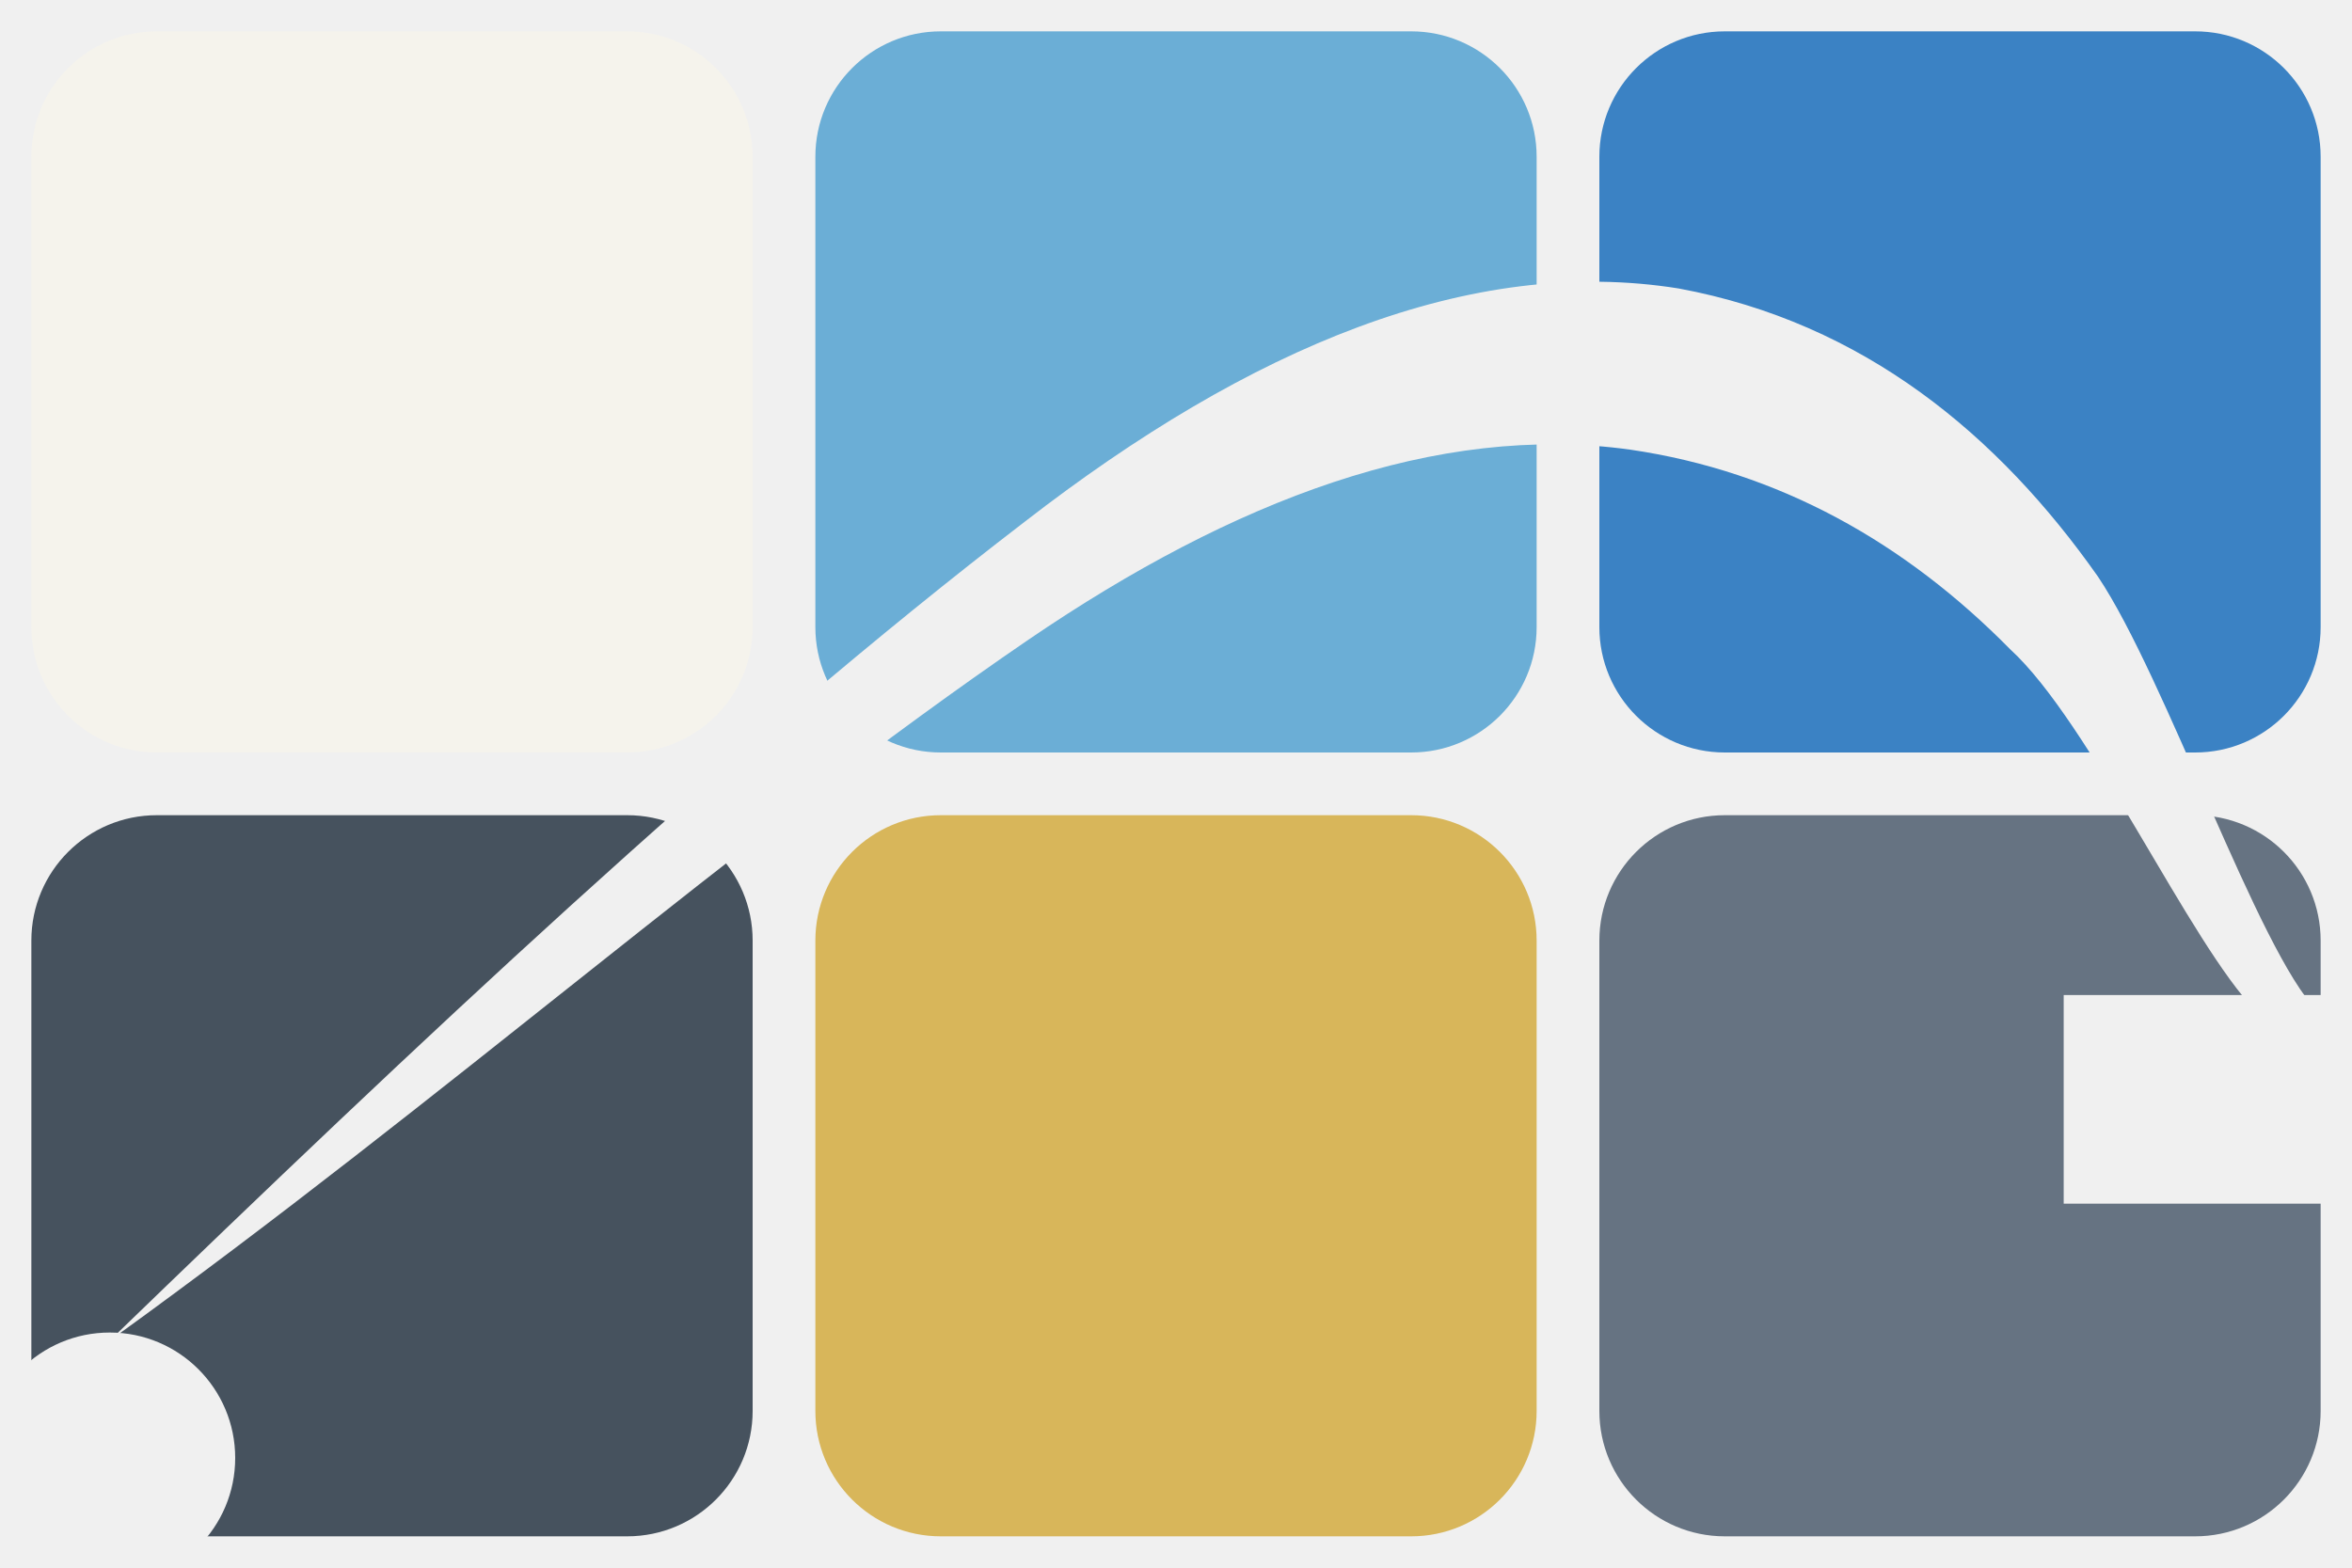
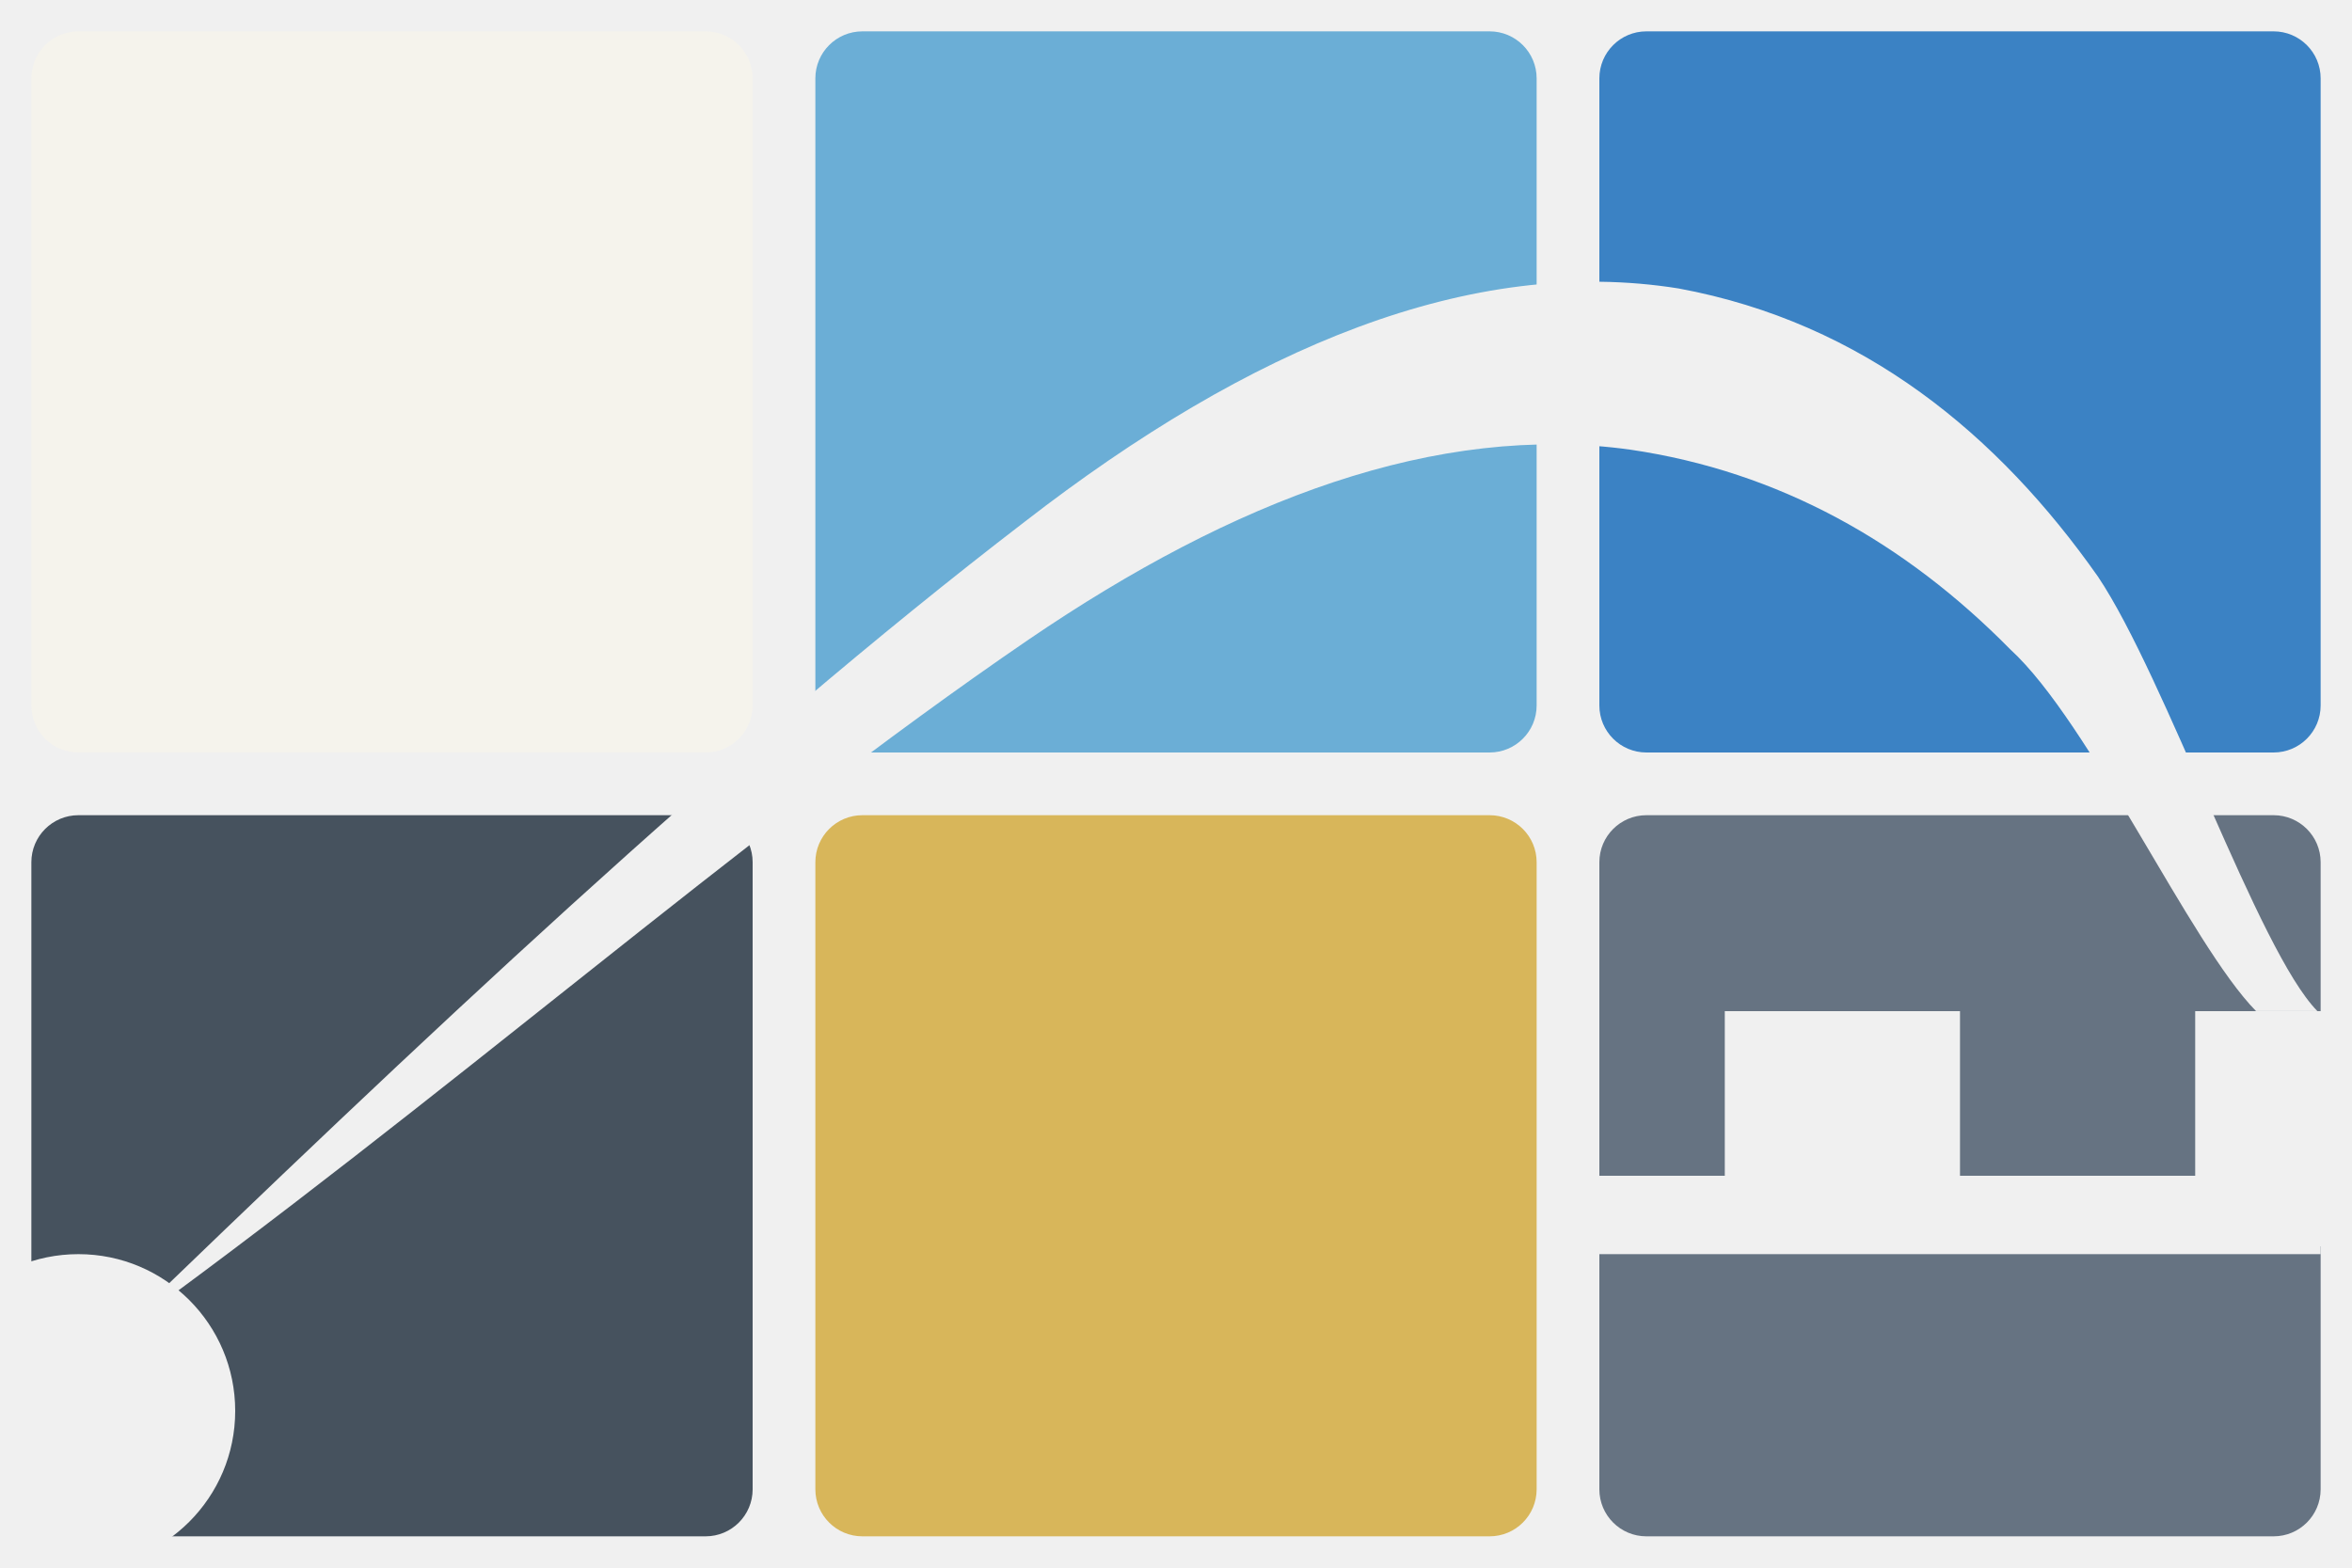
<svg xmlns="http://www.w3.org/2000/svg" viewBox="0 0 300 200" width="300" height="200" role="img" aria-labelledby="title desc">
  <defs>
-     <mask id="visorCut" maskUnits="userSpaceOnUse" x="0" y="0" width="300" height="200">
+     <mask id="trebuchet" maskUnits="userSpaceOnUse" x="0" y="0" width="300" height="200">
      <rect width="300" height="200" fill="white" />
-       <path d="m 14,170 c -8.837,0 -16,7.163 -16,16 0,8.837 7.163,16 16,16 8.837,0 16,-7.163 16,-16 0,-8.837 -7.163,-16 -16,-16 z" fill="black" fill-rule="evenodd" id="path435" />
-       <path d="M 14,171.024 C 53.03,133.264 93.038,95.466 130.66,66.596 159.472,44.258 187.573,32.549 214.119,36.803 c 23.612,4.37 40.784,18.712 53.481,36.764 8.65,12.911 20.445,47.768 27.983,55.422 h -7.825 C 279.383,120.485 266.602,92.159 256.411,82.843 243.01,69.236 226.95,60.151 207.948,57.366 183.217,53.923 157.354,63.777 131.203,81.593 94.143,106.907 56.795,140.183 14,171.024 Z" fill="black" id="path1495" style="stroke-width:0.93" />
-       <path d="m 263.226,126.946 h 8.825 7.354 8.825 7.354 5.883 v 26.615 h -38.24 z" fill="black" id="path1497" style="stroke-width:0.597" />
+       <path d="M 14,171.024 C 53.03,133.264 93.038,95.466 130.66,66.596 159.472,44.258 187.573,32.549 214.119,36.803 c 23.612,4.37 40.784,18.712 53.481,36.764 8.65,12.911 20.445,47.768 27.983,55.422 h -7.825 C 279.383,120.485 266.602,92.159 256.411,82.843 243.01,69.236 226.95,60.151 207.948,57.366 183.217,53.923 157.354,63.777 131.203,81.593 94.143,106.907 56.795,140.183 14,171.024 Z" fill="black" id="path1495" style="stroke-width:0.93;fill:#000000;fill-opacity:1" />
+       <rect fill="black" id="rect1868" width="30" height="30" x="280" y="129" />
+       <ellipse fill="black" id="path5275" cx="10" cy="180" rx="20" ry="20" />
+       <rect fill="black" id="rect1869" width="30" height="30" x="220" y="129" />
+       <rect fill="black" id="rect1869" width="92" height="10" x="204" y="150" />
    </mask>
  </defs>
-   <g mask="url(#visorCut)">
-     <rect x="4 " y="4 " width="92" height="92" rx="16" fill="#F5F3EC" />
-     <rect x="104" y="4 " width="92" height="92" rx="16" fill="#6BAED6" />
-     <rect x="204" y="4 " width="92" height="92" rx="16" fill="#3B82C4" />
-     <rect x="4 " y="104" width="92" height="92" rx="16" fill="#46525E" />
-     <rect x="104" y="104" width="92" height="92" rx="16" fill="#D8B65A" />
-     <rect x="204" y="104" width="92" height="92" rx="16" fill="#667382" />
+   <g mask="url(#trebuchet)">
+     <rect x="4 " y="4 " width="92" height="92" rx="6" fill="#F5F3EC" />
+     <rect x="104" y="4 " width="92" height="92" rx="6" fill="#6BAED6" />
+     <rect x="204" y="4 " width="92" height="92" rx="6" fill="#3B82C4" />
+     <rect x="4 " y="104" width="92" height="92" rx="6" fill="#46525E" />
+     <rect x="104" y="104" width="92" height="92" rx="6" fill="#D8B65A" />
+     <rect x="204" y="104" width="92" height="92" rx="6" fill="#667382" />
  </g>
</svg>
